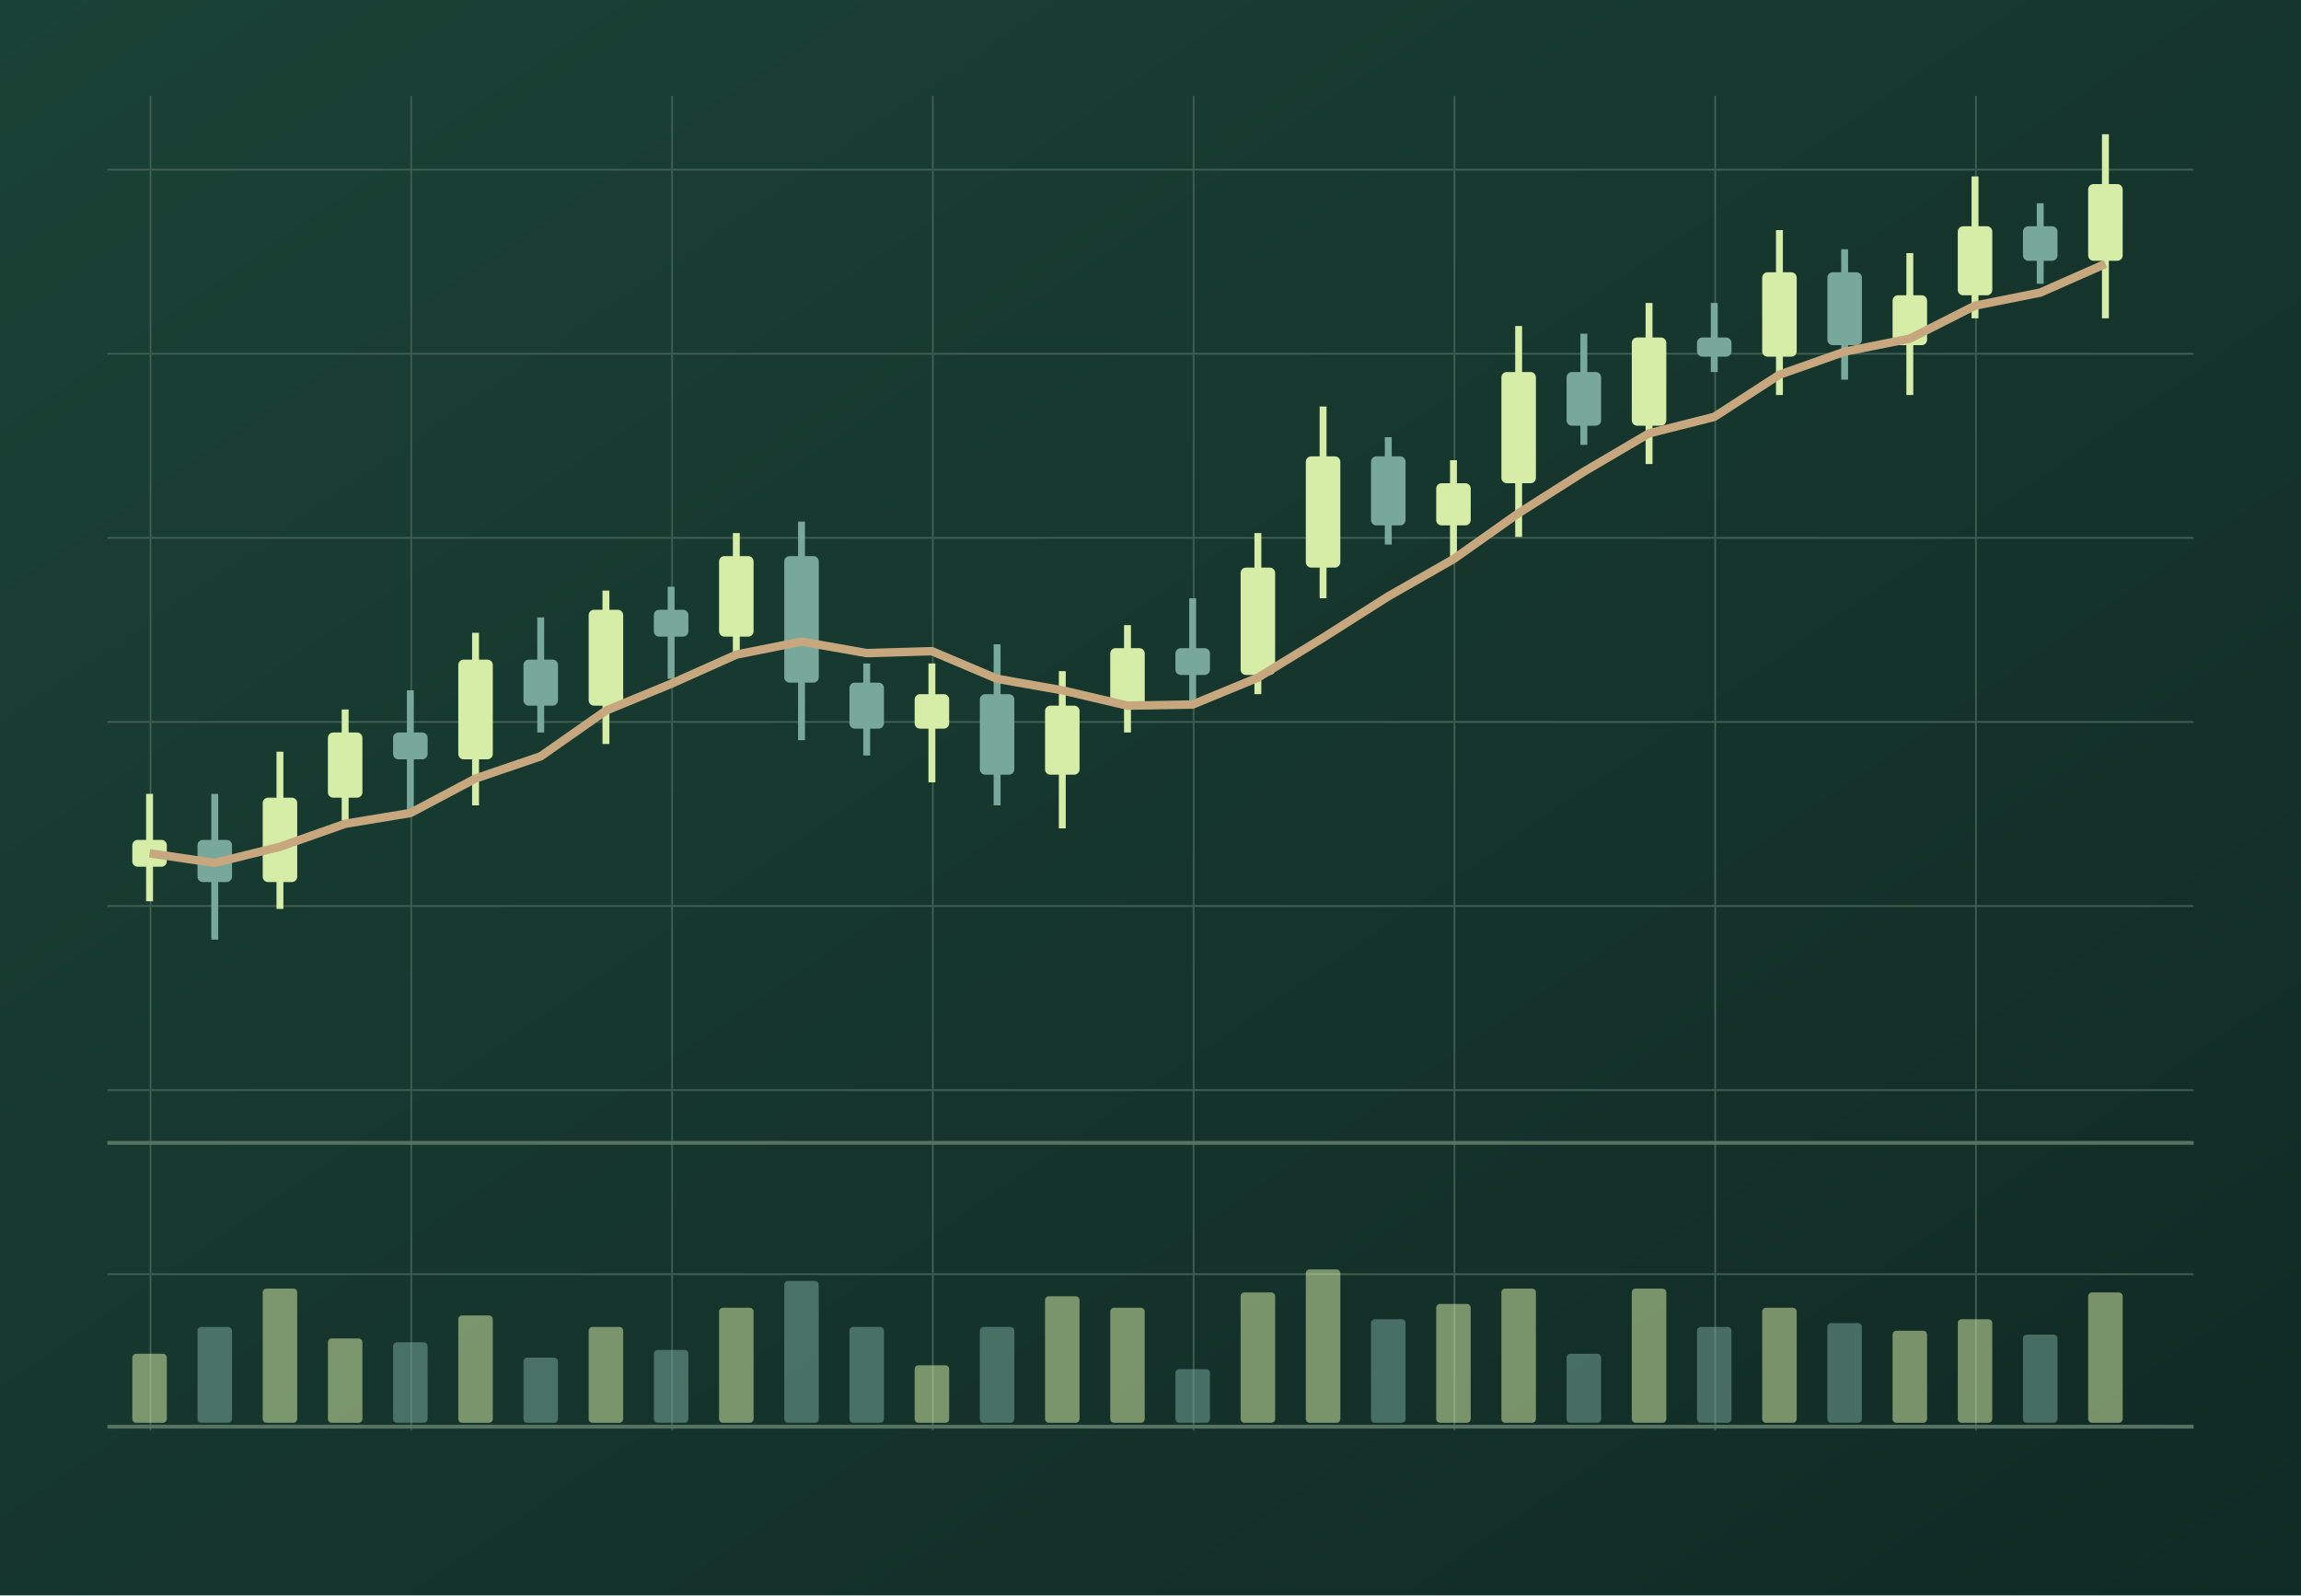
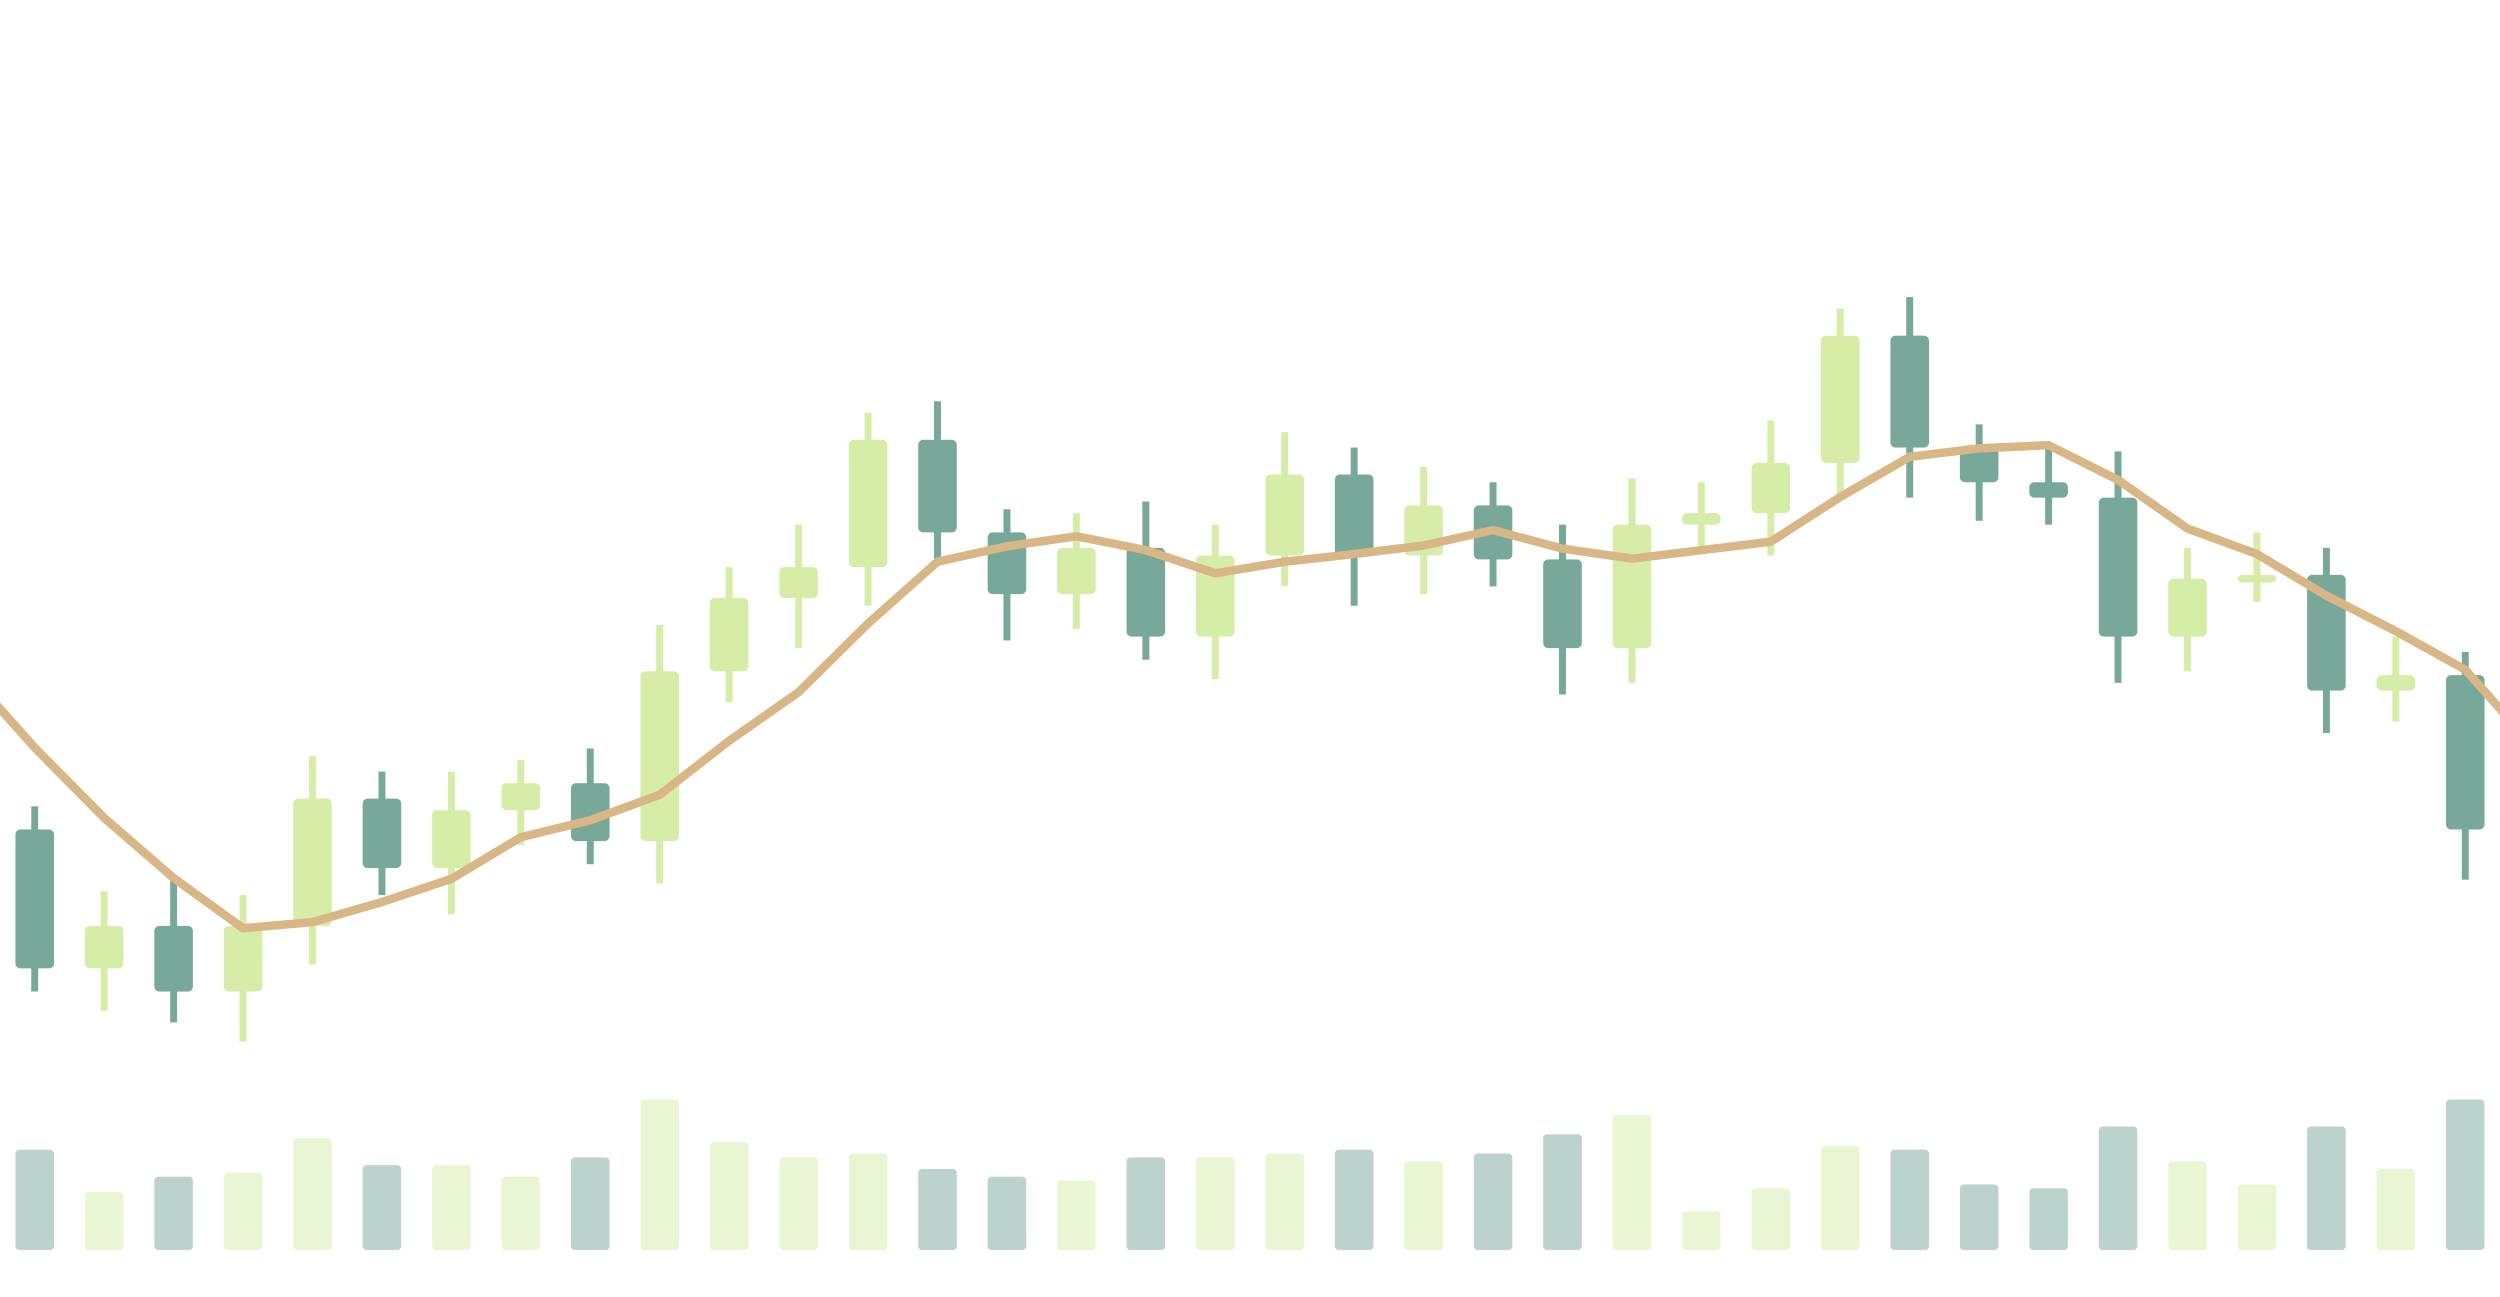
- <svg xmlns="http://www.w3.org/2000/svg" viewBox="0 0 600 416">
-   <defs>
-     <linearGradient id="panel" x2="1" y2="1" gradientUnits="objectBoundingBox">
-       <stop stop-color="#1b4236" />
-       <stop offset="1" stop-color="#102a24" />
-     </linearGradient>
-     <pattern id="grid" x="39" y="44" width="68" height="48" patternUnits="userSpaceOnUse">
-       <path d="M68 0H0V48" fill="none" stroke="#39584b" stroke-width="1" />
-     </pattern>
-     <clipPath id="plot">
-       <rect class="reveal" x="27" y="24" width="546" height="360" />
-     </clipPath>
-   </defs>
-   <style>
-     @media (prefers-reduced-motion: no-preference) {
-       .reveal { animation: draw 4.5s cubic-bezier(.22,.45,.3,1) both; }
-       @keyframes draw { from { width: 110px; } to { width: 546px; } }
-     }
-   </style>
-   <rect width="600" height="416" fill="url(#panel)" />
-   <rect x="28" y="25" width="544" height="348" fill="url(#grid)" />
-   <path d="M28 298H572M28 372H572" fill="none" stroke="#567262" />
-   <g clip-path="url(#plot)">
-     <path stroke="#d6eda7" d="M39 207V235 M39 226V219" stroke-width="1.8" />
-     <rect x="34.5" y="219" width="9" height="7" rx="1.4" fill="#d6eda7" />
-     <path stroke="#78a89a" d="M56 207V245 M56 219V230" stroke-width="1.8" />
-     <rect x="51.5" y="219" width="9" height="11" rx="1.4" fill="#78a89a" />
-     <path stroke="#d6eda7" d="M73 196V237 M73 230V208" stroke-width="1.8" />
-     <rect x="68.5" y="208" width="9" height="22" rx="1.4" fill="#d6eda7" />
-     <path stroke="#d6eda7" d="M90 185V214 M90 208V191" stroke-width="1.8" />
-     <rect x="85.5" y="191" width="9" height="17" rx="1.4" fill="#d6eda7" />
-     <path stroke="#78a89a" d="M107 180V212 M107 191V198" stroke-width="1.8" />
-     <rect x="102.5" y="191" width="9" height="7" rx="1.4" fill="#78a89a" />
-     <path stroke="#d6eda7" d="M124 165V210 M124 198V172" stroke-width="1.8" />
-     <rect x="119.5" y="172" width="9" height="26" rx="1.4" fill="#d6eda7" />
-     <path stroke="#78a89a" d="M141 161V191 M141 172V184" stroke-width="1.8" />
-     <rect x="136.5" y="172" width="9" height="12" rx="1.4" fill="#78a89a" />
-     <path stroke="#d6eda7" d="M158 154V194 M158 184V159" stroke-width="1.8" />
-     <rect x="153.5" y="159" width="9" height="25" rx="1.4" fill="#d6eda7" />
-     <path stroke="#78a89a" d="M175 153V177 M175 159V166" stroke-width="1.8" />
-     <rect x="170.5" y="159" width="9" height="7" rx="1.4" fill="#78a89a" />
-     <path stroke="#d6eda7" d="M192 139V170 M192 166V145" stroke-width="1.8" />
-     <rect x="187.5" y="145" width="9" height="21" rx="1.4" fill="#d6eda7" />
-     <path stroke="#78a89a" d="M209 136V193 M209 145V178" stroke-width="1.8" />
-     <rect x="204.5" y="145" width="9" height="33" rx="1.4" fill="#78a89a" />
-     <path stroke="#78a89a" d="M226 173V197 M226 178V190" stroke-width="1.8" />
-     <rect x="221.5" y="178" width="9" height="12" rx="1.4" fill="#78a89a" />
-     <path stroke="#d6eda7" d="M243 173V204 M243 190V181" stroke-width="1.8" />
-     <rect x="238.5" y="181" width="9" height="9" rx="1.4" fill="#d6eda7" />
-     <path stroke="#78a89a" d="M260 168V210 M260 181V202" stroke-width="1.8" />
-     <rect x="255.5" y="181" width="9" height="21" rx="1.4" fill="#78a89a" />
-     <path stroke="#d6eda7" d="M277 175V216 M277 202V184" stroke-width="1.8" />
-     <rect x="272.5" y="184" width="9" height="18" rx="1.4" fill="#d6eda7" />
-     <path stroke="#d6eda7" d="M294 163V191 M294 184V169" stroke-width="1.8" />
-     <rect x="289.5" y="169" width="9" height="15" rx="1.4" fill="#d6eda7" />
-     <path stroke="#78a89a" d="M311 156V184 M311 169V176" stroke-width="1.8" />
-     <rect x="306.5" y="169" width="9" height="7" rx="1.4" fill="#78a89a" />
-     <path stroke="#d6eda7" d="M328 139V181 M328 176V148" stroke-width="1.8" />
-     <rect x="323.5" y="148" width="9" height="28" rx="1.4" fill="#d6eda7" />
-     <path stroke="#d6eda7" d="M345 106V156 M345 148V119" stroke-width="1.8" />
-     <rect x="340.5" y="119" width="9" height="29" rx="1.4" fill="#d6eda7" />
-     <path stroke="#78a89a" d="M362 114V142 M362 119V137" stroke-width="1.8" />
-     <rect x="357.5" y="119" width="9" height="18" rx="1.4" fill="#78a89a" />
-     <path stroke="#d6eda7" d="M379 120V146 M379 137V126" stroke-width="1.8" />
-     <rect x="374.5" y="126" width="9" height="11" rx="1.4" fill="#d6eda7" />
-     <path stroke="#d6eda7" d="M396 85V140 M396 126V97" stroke-width="1.8" />
-     <rect x="391.5" y="97" width="9" height="29" rx="1.4" fill="#d6eda7" />
-     <path stroke="#78a89a" d="M413 87V116 M413 97V111" stroke-width="1.8" />
-     <rect x="408.5" y="97" width="9" height="14" rx="1.4" fill="#78a89a" />
-     <path stroke="#d6eda7" d="M430 79V121 M430 111V88" stroke-width="1.8" />
-     <rect x="425.5" y="88" width="9" height="23" rx="1.4" fill="#d6eda7" />
-     <path stroke="#78a89a" d="M447 79V97 M447 88V93" stroke-width="1.8" />
-     <rect x="442.5" y="88" width="9" height="5" rx="1.4" fill="#78a89a" />
-     <path stroke="#d6eda7" d="M464 60V103 M464 93V71" stroke-width="1.8" />
-     <rect x="459.5" y="71" width="9" height="22" rx="1.4" fill="#d6eda7" />
-     <path stroke="#78a89a" d="M481 65V99 M481 71V90" stroke-width="1.8" />
-     <rect x="476.5" y="71" width="9" height="19" rx="1.4" fill="#78a89a" />
-     <path stroke="#d6eda7" d="M498 66V103 M498 90V77" stroke-width="1.8" />
-     <rect x="493.5" y="77" width="9" height="13" rx="1.4" fill="#d6eda7" />
-     <path stroke="#d6eda7" d="M515 46V83 M515 77V59" stroke-width="1.8" />
-     <rect x="510.5" y="59" width="9" height="18" rx="1.4" fill="#d6eda7" />
-     <path stroke="#78a89a" d="M532 53V74 M532 59V68" stroke-width="1.8" />
-     <rect x="527.5" y="59" width="9" height="9" rx="1.4" fill="#78a89a" />
-     <path stroke="#d6eda7" d="M549 35V83 M549 68V48" stroke-width="1.8" />
-     <rect x="544.5" y="48" width="9" height="20" rx="1.4" fill="#d6eda7" />
-     <polyline points="39,222.5 56,225.0 73,220.8 90,214.8 107,212.0 124,203.0 141,197.2 158,185.3 175,178.3 192,170.7 209,167.3 226,170.3 243,169.8 260,177.0 277,180.0 294,184.0 311,183.7 328,176.7 345,166.3 362,155.5 379,145.8 396,133.8 413,123.0 430,113.0 447,108.7 464,97.7 481,91.7 498,88.3 515,79.7 532,76.3 549,68.8" fill="none" stroke="#c7a77d" stroke-width="2.2" stroke-linejoin="round" />
-     <g opacity=".52">
-       <rect x="34.5" y="353" width="9" height="18" rx="1" fill="#d6eda7" />
-       <rect x="51.5" y="346" width="9" height="25" rx="1" fill="#78a89a" />
-       <rect x="68.5" y="336" width="9" height="35" rx="1" fill="#d6eda7" />
-       <rect x="85.5" y="349" width="9" height="22" rx="1" fill="#d6eda7" />
-       <rect x="102.5" y="350" width="9" height="21" rx="1" fill="#78a89a" />
-       <rect x="119.5" y="343" width="9" height="28" rx="1" fill="#d6eda7" />
-       <rect x="136.5" y="354" width="9" height="17" rx="1" fill="#78a89a" />
-       <rect x="153.5" y="346" width="9" height="25" rx="1" fill="#d6eda7" />
-       <rect x="170.5" y="352" width="9" height="19" rx="1" fill="#78a89a" />
-       <rect x="187.5" y="341" width="9" height="30" rx="1" fill="#d6eda7" />
-       <rect x="204.5" y="334" width="9" height="37" rx="1" fill="#78a89a" />
-       <rect x="221.5" y="346" width="9" height="25" rx="1" fill="#78a89a" />
-       <rect x="238.5" y="356" width="9" height="15" rx="1" fill="#d6eda7" />
-       <rect x="255.5" y="346" width="9" height="25" rx="1" fill="#78a89a" />
-       <rect x="272.5" y="338" width="9" height="33" rx="1" fill="#d6eda7" />
-       <rect x="289.5" y="341" width="9" height="30" rx="1" fill="#d6eda7" />
-       <rect x="306.5" y="357" width="9" height="14" rx="1" fill="#78a89a" />
-       <rect x="323.5" y="337" width="9" height="34" rx="1" fill="#d6eda7" />
-       <rect x="340.5" y="331" width="9" height="40" rx="1" fill="#d6eda7" />
-       <rect x="357.5" y="344" width="9" height="27" rx="1" fill="#78a89a" />
-       <rect x="374.5" y="340" width="9" height="31" rx="1" fill="#d6eda7" />
-       <rect x="391.5" y="336" width="9" height="35" rx="1" fill="#d6eda7" />
-       <rect x="408.5" y="353" width="9" height="18" rx="1" fill="#78a89a" />
-       <rect x="425.5" y="336" width="9" height="35" rx="1" fill="#d6eda7" />
-       <rect x="442.5" y="346" width="9" height="25" rx="1" fill="#78a89a" />
-       <rect x="459.5" y="341" width="9" height="30" rx="1" fill="#d6eda7" />
-       <rect x="476.5" y="345" width="9" height="26" rx="1" fill="#78a89a" />
-       <rect x="493.5" y="347" width="9" height="24" rx="1" fill="#d6eda7" />
-       <rect x="510.5" y="344" width="9" height="27" rx="1" fill="#d6eda7" />
-       <rect x="527.5" y="348" width="9" height="23" rx="1" fill="#78a89a" />
-       <rect x="544.5" y="337" width="9" height="34" rx="1" fill="#d6eda7" />
-     </g>
+ <svg xmlns="http://www.w3.org/2000/svg" viewBox="0 0 648 336" preserveAspectRatio="none">
+   <g fill="#78a89a">
+     <path d="M9 209V257" stroke="#78a89a" stroke-width="1.8" />
+     <rect x="4" y="215" width="10" height="36" rx="1.3" />
+     <rect x="4" y="298" width="10" height="26" rx="1" opacity=".5" />
  </g>
+   <g fill="#d6eda7">
+     <path d="M27 231V262" stroke="#d6eda7" stroke-width="1.8" />
+     <rect x="22" y="240" width="10" height="11" rx="1.3" />
+     <rect x="22" y="309" width="10" height="15" rx="1" opacity=".5" />
+   </g>
+   <g fill="#78a89a">
+     <path d="M45 228V265" stroke="#78a89a" stroke-width="1.8" />
+     <rect x="40" y="240" width="10" height="17" rx="1.3" />
+     <rect x="40" y="305" width="10" height="19" rx="1" opacity=".5" />
+   </g>
+   <g fill="#d6eda7">
+     <path d="M63 232V270" stroke="#d6eda7" stroke-width="1.8" />
+     <rect x="58" y="240" width="10" height="17" rx="1.3" />
+     <rect x="58" y="304" width="10" height="20" rx="1" opacity=".5" />
+   </g>
+   <g fill="#d6eda7">
+     <path d="M81 196V250" stroke="#d6eda7" stroke-width="1.8" />
+     <rect x="76" y="207" width="10" height="33" rx="1.3" />
+     <rect x="76" y="295" width="10" height="29" rx="1" opacity=".5" />
+   </g>
+   <g fill="#78a89a">
+     <path d="M99 200V232" stroke="#78a89a" stroke-width="1.8" />
+     <rect x="94" y="207" width="10" height="18" rx="1.3" />
+     <rect x="94" y="302" width="10" height="22" rx="1" opacity=".5" />
+   </g>
+   <g fill="#d6eda7">
+     <path d="M117 200V237" stroke="#d6eda7" stroke-width="1.8" />
+     <rect x="112" y="210" width="10" height="15" rx="1.3" />
+     <rect x="112" y="302" width="10" height="22" rx="1" opacity=".5" />
+   </g>
+   <g fill="#d6eda7">
+     <path d="M135 197V219" stroke="#d6eda7" stroke-width="1.8" />
+     <rect x="130" y="203" width="10" height="7" rx="1.3" />
+     <rect x="130" y="305" width="10" height="19" rx="1" opacity=".5" />
+   </g>
+   <g fill="#78a89a">
+     <path d="M153 194V224" stroke="#78a89a" stroke-width="1.8" />
+     <rect x="148" y="203" width="10" height="15" rx="1.3" />
+     <rect x="148" y="300" width="10" height="24" rx="1" opacity=".5" />
+   </g>
+   <g fill="#d6eda7">
+     <path d="M171 162V229" stroke="#d6eda7" stroke-width="1.8" />
+     <rect x="166" y="174" width="10" height="44" rx="1.3" />
+     <rect x="166" y="285" width="10" height="39" rx="1" opacity=".5" />
+   </g>
+   <g fill="#d6eda7">
+     <path d="M189 147V182" stroke="#d6eda7" stroke-width="1.8" />
+     <rect x="184" y="155" width="10" height="19" rx="1.3" />
+     <rect x="184" y="296" width="10" height="28" rx="1" opacity=".5" />
+   </g>
+   <g fill="#d6eda7">
+     <path d="M207 136V168" stroke="#d6eda7" stroke-width="1.8" />
+     <rect x="202" y="147" width="10" height="8" rx="1.3" />
+     <rect x="202" y="300" width="10" height="24" rx="1" opacity=".5" />
+   </g>
+   <g fill="#d6eda7">
+     <path d="M225 107V157" stroke="#d6eda7" stroke-width="1.8" />
+     <rect x="220" y="114" width="10" height="33" rx="1.3" />
+     <rect x="220" y="299" width="10" height="25" rx="1" opacity=".5" />
+   </g>
+   <g fill="#78a89a">
+     <path d="M243 104V145" stroke="#78a89a" stroke-width="1.8" />
+     <rect x="238" y="114" width="10" height="24" rx="1.3" />
+     <rect x="238" y="303" width="10" height="21" rx="1" opacity=".5" />
+   </g>
+   <g fill="#78a89a">
+     <path d="M261 132V166" stroke="#78a89a" stroke-width="1.8" />
+     <rect x="256" y="138" width="10" height="16" rx="1.3" />
+     <rect x="256" y="305" width="10" height="19" rx="1" opacity=".5" />
+   </g>
+   <g fill="#d6eda7">
+     <path d="M279 133V163" stroke="#d6eda7" stroke-width="1.8" />
+     <rect x="274" y="142" width="10" height="12" rx="1.3" />
+     <rect x="274" y="306" width="10" height="18" rx="1" opacity=".5" />
+   </g>
+   <g fill="#78a89a">
+     <path d="M297 130V171" stroke="#78a89a" stroke-width="1.8" />
+     <rect x="292" y="142" width="10" height="23" rx="1.3" />
+     <rect x="292" y="300" width="10" height="24" rx="1" opacity=".5" />
+   </g>
+   <g fill="#d6eda7">
+     <path d="M315 136V176" stroke="#d6eda7" stroke-width="1.8" />
+     <rect x="310" y="144" width="10" height="21" rx="1.3" />
+     <rect x="310" y="300" width="10" height="24" rx="1" opacity=".5" />
+   </g>
+   <g fill="#d6eda7">
+     <path d="M333 112V152" stroke="#d6eda7" stroke-width="1.8" />
+     <rect x="328" y="123" width="10" height="21" rx="1.3" />
+     <rect x="328" y="299" width="10" height="25" rx="1" opacity=".5" />
+   </g>
+   <g fill="#78a89a">
+     <path d="M351 116V157" stroke="#78a89a" stroke-width="1.8" />
+     <rect x="346" y="123" width="10" height="21" rx="1.3" />
+     <rect x="346" y="298" width="10" height="26" rx="1" opacity=".5" />
+   </g>
+   <g fill="#d6eda7">
+     <path d="M369 121V154" stroke="#d6eda7" stroke-width="1.8" />
+     <rect x="364" y="131" width="10" height="13" rx="1.3" />
+     <rect x="364" y="301" width="10" height="23" rx="1" opacity=".5" />
+   </g>
+   <g fill="#78a89a">
+     <path d="M387 125V152" stroke="#78a89a" stroke-width="1.8" />
+     <rect x="382" y="131" width="10" height="14" rx="1.3" />
+     <rect x="382" y="299" width="10" height="25" rx="1" opacity=".5" />
+   </g>
+   <g fill="#78a89a">
+     <path d="M405 136V180" stroke="#78a89a" stroke-width="1.8" />
+     <rect x="400" y="145" width="10" height="23" rx="1.3" />
+     <rect x="400" y="294" width="10" height="30" rx="1" opacity=".5" />
+   </g>
+   <g fill="#d6eda7">
+     <path d="M423 124V177" stroke="#d6eda7" stroke-width="1.8" />
+     <rect x="418" y="136" width="10" height="32" rx="1.3" />
+     <rect x="418" y="289" width="10" height="35" rx="1" opacity=".5" />
+   </g>
+   <g fill="#d6eda7">
+     <path d="M441 125V142" stroke="#d6eda7" stroke-width="1.8" />
+     <rect x="436" y="133" width="10" height="3" rx="1.3" />
+     <rect x="436" y="314" width="10" height="10" rx="1" opacity=".5" />
+   </g>
+   <g fill="#d6eda7">
+     <path d="M459 109V144" stroke="#d6eda7" stroke-width="1.8" />
+     <rect x="454" y="120" width="10" height="13" rx="1.3" />
+     <rect x="454" y="308" width="10" height="16" rx="1" opacity=".5" />
+   </g>
+   <g fill="#d6eda7">
+     <path d="M477 80V128" stroke="#d6eda7" stroke-width="1.8" />
+     <rect x="472" y="87" width="10" height="33" rx="1.3" />
+     <rect x="472" y="297" width="10" height="27" rx="1" opacity=".5" />
+   </g>
+   <g fill="#78a89a">
+     <path d="M495 77V129" stroke="#78a89a" stroke-width="1.8" />
+     <rect x="490" y="87" width="10" height="29" rx="1.3" />
+     <rect x="490" y="298" width="10" height="26" rx="1" opacity=".5" />
+   </g>
+   <g fill="#78a89a">
+     <path d="M513 110V135" stroke="#78a89a" stroke-width="1.8" />
+     <rect x="508" y="116" width="10" height="9" rx="1.3" />
+     <rect x="508" y="307" width="10" height="17" rx="1" opacity=".5" />
+   </g>
+   <g fill="#78a89a">
+     <path d="M531 116V136" stroke="#78a89a" stroke-width="1.8" />
+     <rect x="526" y="125" width="10" height="4" rx="1.3" />
+     <rect x="526" y="308" width="10" height="16" rx="1" opacity=".5" />
+   </g>
+   <g fill="#78a89a">
+     <path d="M549 117V177" stroke="#78a89a" stroke-width="1.8" />
+     <rect x="544" y="129" width="10" height="36" rx="1.3" />
+     <rect x="544" y="292" width="10" height="32" rx="1" opacity=".5" />
+   </g>
+   <g fill="#d6eda7">
+     <path d="M567 142V174" stroke="#d6eda7" stroke-width="1.8" />
+     <rect x="562" y="150" width="10" height="15" rx="1.3" />
+     <rect x="562" y="301" width="10" height="23" rx="1" opacity=".5" />
+   </g>
+   <g fill="#d6eda7">
+     <path d="M585 138V156" stroke="#d6eda7" stroke-width="1.8" />
+     <rect x="580" y="149" width="10" height="2" rx="1.3" />
+     <rect x="580" y="307" width="10" height="17" rx="1" opacity=".5" />
+   </g>
+   <g fill="#78a89a">
+     <path d="M603 142V190" stroke="#78a89a" stroke-width="1.8" />
+     <rect x="598" y="149" width="10" height="30" rx="1.3" />
+     <rect x="598" y="292" width="10" height="32" rx="1" opacity=".5" />
+   </g>
+   <g fill="#d6eda7">
+     <path d="M621 165V187" stroke="#d6eda7" stroke-width="1.8" />
+     <rect x="616" y="175" width="10" height="4" rx="1.3" />
+     <rect x="616" y="303" width="10" height="21" rx="1" opacity=".5" />
+   </g>
+   <g fill="#78a89a">
+     <path d="M639 169V228" stroke="#78a89a" stroke-width="1.8" />
+     <rect x="634" y="175" width="10" height="40" rx="1.3" />
+     <rect x="634" y="285" width="10" height="39" rx="1" opacity=".5" />
+   </g>
+   <polyline points="-9,173.6 9,193.8 27,212.0 45,227.6 63,240.6 81,239.0 99,233.8 117,227.8 135,217.0 153,212.6 171,206.0 189,192.0 207,179.4 225,161.6 243,145.6 261,141.6 279,139.0 297,142.6 315,148.6 333,145.6 351,143.6 369,141.4 387,137.4 405,142.2 423,144.8 441,142.6 459,140.4 477,128.8 495,118.4 513,116.2 531,115.4 549,124.4 567,137.0 585,143.6 603,154.4 621,163.6 639,173.6 657,193.8" fill="none" stroke="#d9b686" stroke-width="2.2" stroke-linejoin="round" />
</svg>
